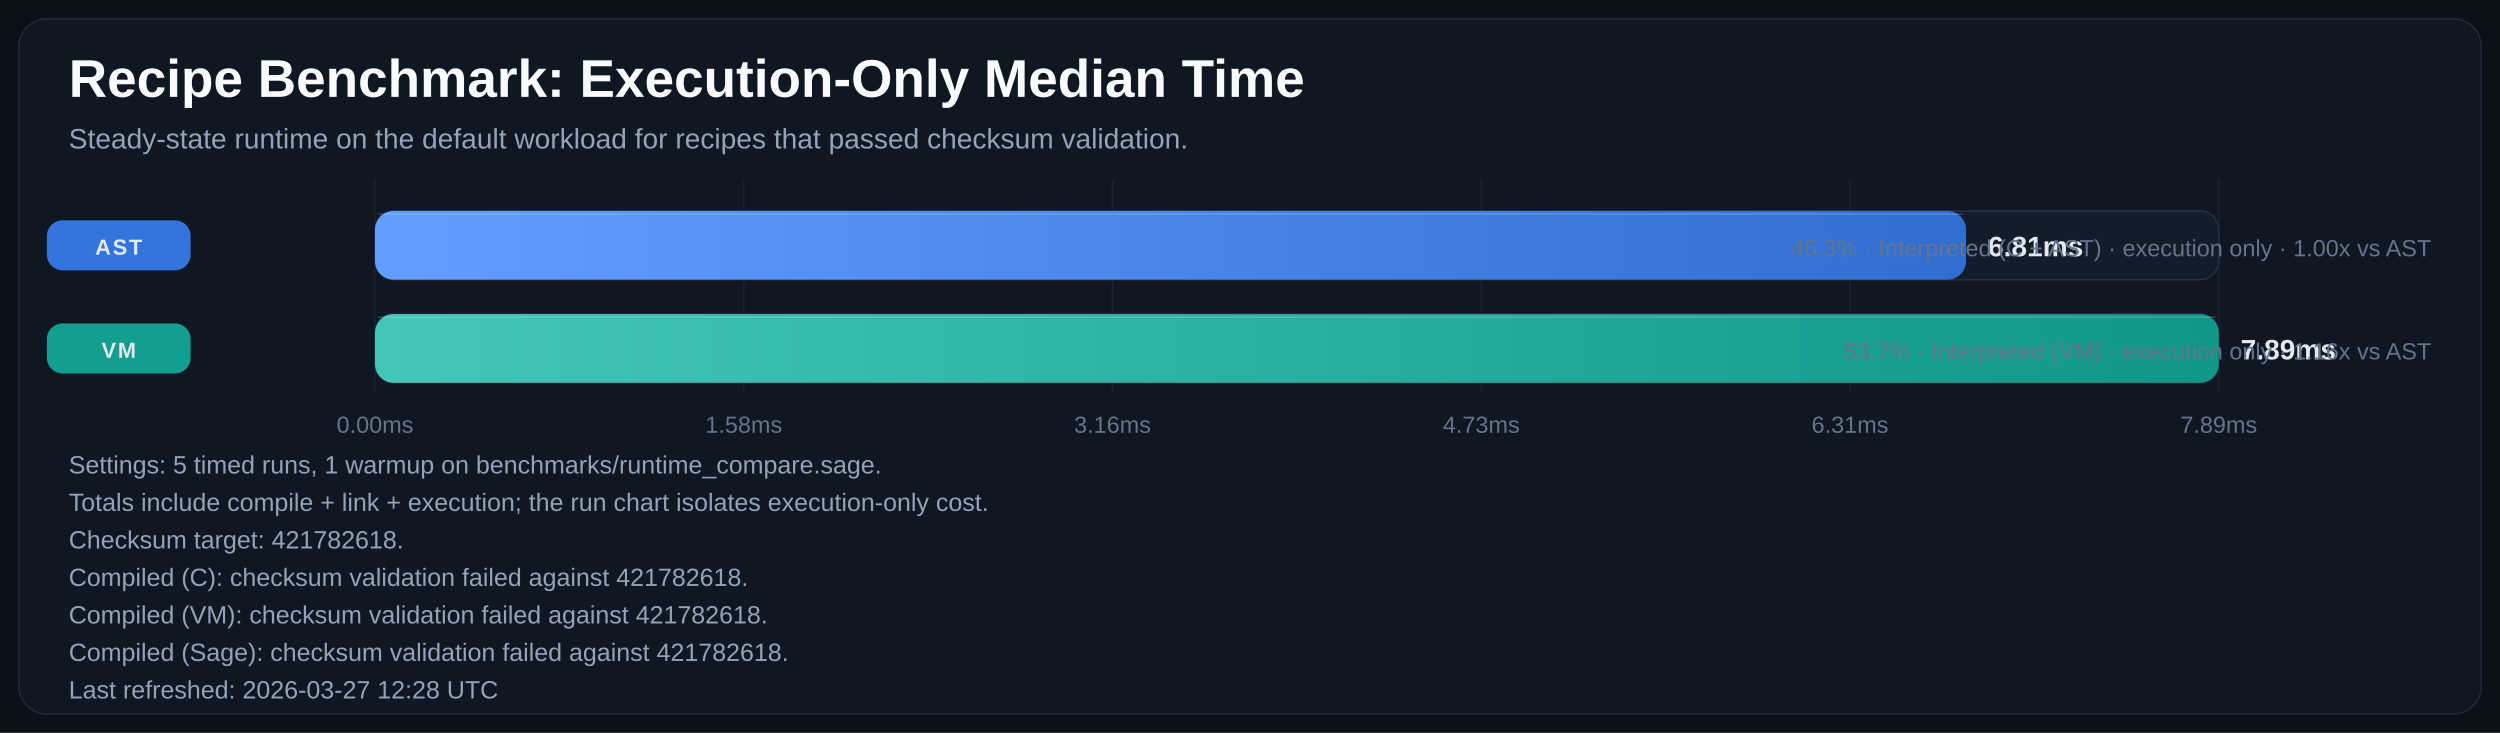
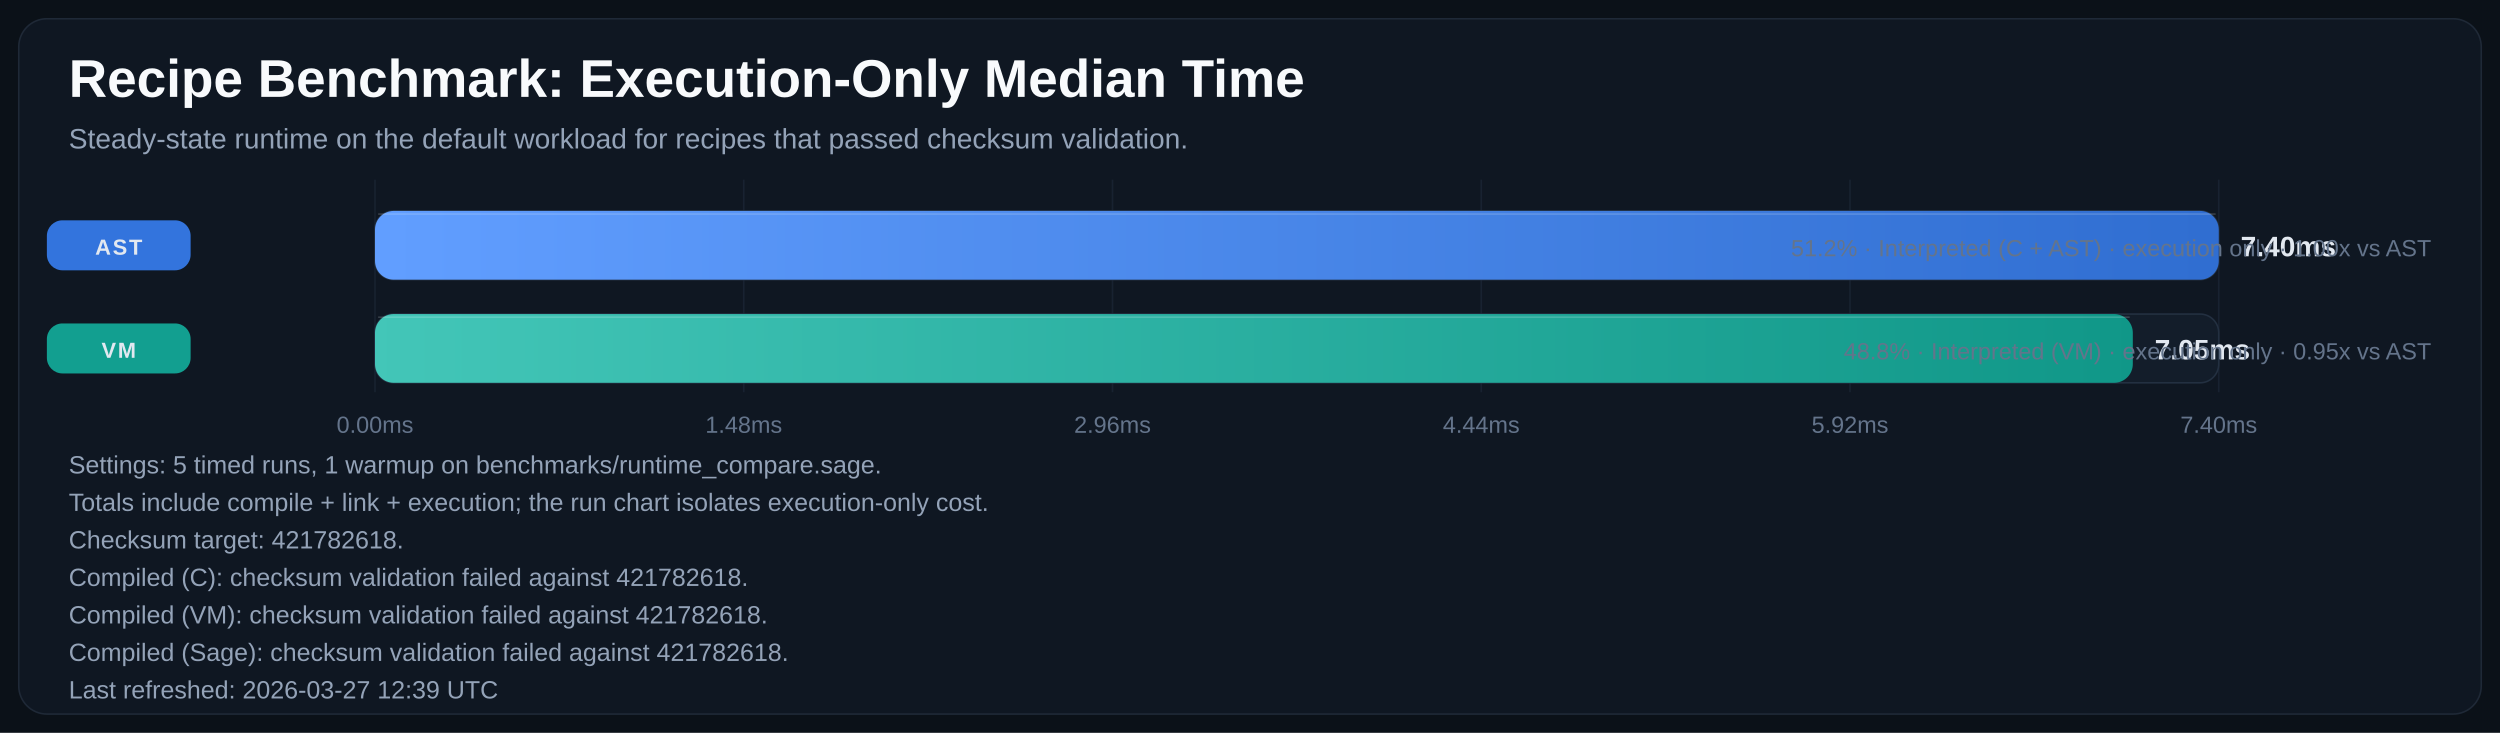
<svg xmlns="http://www.w3.org/2000/svg" width="1600" height="469" viewBox="0 0 1600 469" role="img" aria-labelledby="title desc">
  <defs>
    <linearGradient id="bar-gradient-0" x1="0%" y1="0%" x2="100%" y2="0%">
      <stop offset="0%" stop-color="#619EFF" />
      <stop offset="100%" stop-color="#306ED1" />
    </linearGradient>
    <linearGradient id="bar-gradient-1" x1="0%" y1="0%" x2="100%" y2="0%">
      <stop offset="0%" stop-color="#43C6B8" />
      <stop offset="100%" stop-color="#109788" />
    </linearGradient>
  </defs>
  <rect width="100%" height="100%" fill="#0B1118" />
  <rect x="12" y="12" width="1576" height="445" rx="18" fill="#0F1722" stroke="#1F2937" />
  <text x="44" y="62" fill="#F8FAFC" font-size="34" font-family="Segoe UI, Arial, sans-serif" font-weight="700">Recipe Benchmark: Execution-Only Median Time</text>
  <text x="44" y="95" fill="#94A3B8" font-size="18" font-family="Segoe UI, Arial, sans-serif">Steady-state runtime on the default workload for recipes that passed checksum validation.</text>
  <line x1="240.0" y1="115" x2="240.0" y2="251" stroke="#182231" stroke-width="1" />
  <text x="240.0" y="277" text-anchor="middle" fill="#64748B" font-size="15" font-family="Segoe UI, Arial, sans-serif">0.00ms</text>
  <line x1="476.0" y1="115" x2="476.0" y2="251" stroke="#182231" stroke-width="1" />
-   <text x="476.0" y="277" text-anchor="middle" fill="#64748B" font-size="15" font-family="Segoe UI, Arial, sans-serif">1.58ms</text>
+   <text x="476.0" y="277" text-anchor="middle" fill="#64748B" font-size="15" font-family="Segoe UI, Arial, sans-serif">1.48ms</text>
  <line x1="712.0" y1="115" x2="712.0" y2="251" stroke="#182231" stroke-width="1" />
-   <text x="712.0" y="277" text-anchor="middle" fill="#64748B" font-size="15" font-family="Segoe UI, Arial, sans-serif">3.16ms</text>
+   <text x="712.0" y="277" text-anchor="middle" fill="#64748B" font-size="15" font-family="Segoe UI, Arial, sans-serif">2.96ms</text>
  <line x1="948.0" y1="115" x2="948.0" y2="251" stroke="#182231" stroke-width="1" />
-   <text x="948.0" y="277" text-anchor="middle" fill="#64748B" font-size="15" font-family="Segoe UI, Arial, sans-serif">4.73ms</text>
+   <text x="948.0" y="277" text-anchor="middle" fill="#64748B" font-size="15" font-family="Segoe UI, Arial, sans-serif">4.44ms</text>
  <line x1="1184.0" y1="115" x2="1184.0" y2="251" stroke="#182231" stroke-width="1" />
-   <text x="1184.0" y="277" text-anchor="middle" fill="#64748B" font-size="15" font-family="Segoe UI, Arial, sans-serif">6.31ms</text>
+   <text x="1184.0" y="277" text-anchor="middle" fill="#64748B" font-size="15" font-family="Segoe UI, Arial, sans-serif">5.92ms</text>
  <line x1="1420.0" y1="115" x2="1420.0" y2="251" stroke="#182231" stroke-width="1" />
-   <text x="1420.0" y="277" text-anchor="middle" fill="#64748B" font-size="15" font-family="Segoe UI, Arial, sans-serif">7.89ms</text>
+   <text x="1420.0" y="277" text-anchor="middle" fill="#64748B" font-size="15" font-family="Segoe UI, Arial, sans-serif">7.40ms</text>
  <rect x="30" y="141.0" width="92" height="32" rx="10" fill="#3479E6" opacity="0.95" />
  <text x="76.0" y="163.0" text-anchor="middle" fill="#E2E8F0" font-size="14" font-family="Segoe UI, Arial, sans-serif" font-weight="700" letter-spacing="1.1">AST</text>
  <rect x="240" y="135" width="1180" height="44" rx="12" fill="#131D2A" stroke="#233041" />
-   <rect x="240" y="135" width="1018.3" height="44" rx="12" fill="url(#bar-gradient-0)" />
-   <line x1="242.0" y1="137.0" x2="1256.3" y2="137.0" stroke="#F8FAFC" stroke-opacity="0.18" />
-   <text x="1272.3" y="164.0" fill="#E2E8F0" font-size="18" font-family="Segoe UI, Arial, sans-serif" font-weight="700">6.81ms</text>
-   <text x="1556" y="164.0" text-anchor="end" fill="#64748B" font-size="15" font-family="Segoe UI, Arial, sans-serif">46.3% · Interpreted (C + AST) · execution only · 1.00x vs AST</text>
+   <rect x="240" y="135" width="1180.0" height="44" rx="12" fill="url(#bar-gradient-0)" />
+   <line x1="242.0" y1="137.0" x2="1418.0" y2="137.0" stroke="#F8FAFC" stroke-opacity="0.18" />
+   <text x="1434.0" y="164.0" fill="#E2E8F0" font-size="18" font-family="Segoe UI, Arial, sans-serif" font-weight="700">7.40ms</text>
+   <text x="1556" y="164.0" text-anchor="end" fill="#64748B" font-size="15" font-family="Segoe UI, Arial, sans-serif">51.2% · Interpreted (C + AST) · execution only · 1.00x vs AST</text>
  <rect x="30" y="207.0" width="92" height="32" rx="10" fill="#12A695" opacity="0.95" />
  <text x="76.0" y="229.0" text-anchor="middle" fill="#E2E8F0" font-size="14" font-family="Segoe UI, Arial, sans-serif" font-weight="700" letter-spacing="1.1">VM</text>
  <rect x="240" y="201" width="1180" height="44" rx="12" fill="#131D2A" stroke="#233041" />
-   <rect x="240" y="201" width="1180.0" height="44" rx="12" fill="url(#bar-gradient-1)" />
-   <line x1="242.0" y1="203.0" x2="1418.0" y2="203.0" stroke="#F8FAFC" stroke-opacity="0.18" />
-   <text x="1434.0" y="230.0" fill="#E2E8F0" font-size="18" font-family="Segoe UI, Arial, sans-serif" font-weight="700">7.89ms</text>
-   <text x="1556" y="230.0" text-anchor="end" fill="#64748B" font-size="15" font-family="Segoe UI, Arial, sans-serif">53.7% · Interpreted (VM) · execution only · 1.16x vs AST</text>
+   <rect x="240" y="201" width="1125.0" height="44" rx="12" fill="url(#bar-gradient-1)" />
+   <line x1="242.0" y1="203.0" x2="1363.0" y2="203.0" stroke="#F8FAFC" stroke-opacity="0.18" />
+   <text x="1379.0" y="230.0" fill="#E2E8F0" font-size="18" font-family="Segoe UI, Arial, sans-serif" font-weight="700">7.05ms</text>
+   <text x="1556" y="230.0" text-anchor="end" fill="#64748B" font-size="15" font-family="Segoe UI, Arial, sans-serif">48.8% · Interpreted (VM) · execution only · 0.95x vs AST</text>
  <text x="44" y="303" fill="#94A3B8" font-size="16" font-family="Segoe UI, Arial, sans-serif">Settings: 5 timed runs, 1 warmup on benchmarks/runtime_compare.sage.</text>
  <text x="44" y="327" fill="#94A3B8" font-size="16" font-family="Segoe UI, Arial, sans-serif">Totals include compile + link + execution; the run chart isolates execution-only cost.</text>
  <text x="44" y="351" fill="#94A3B8" font-size="16" font-family="Segoe UI, Arial, sans-serif">Checksum target: 421782618.</text>
  <text x="44" y="375" fill="#94A3B8" font-size="16" font-family="Segoe UI, Arial, sans-serif">Compiled (C): checksum validation failed against 421782618.</text>
  <text x="44" y="399" fill="#94A3B8" font-size="16" font-family="Segoe UI, Arial, sans-serif">Compiled (VM): checksum validation failed against 421782618.</text>
  <text x="44" y="423" fill="#94A3B8" font-size="16" font-family="Segoe UI, Arial, sans-serif">Compiled (Sage): checksum validation failed against 421782618.</text>
-   <text x="44" y="447" fill="#94A3B8" font-size="16" font-family="Segoe UI, Arial, sans-serif">Last refreshed: 2026-03-27 12:28 UTC</text>
+   <text x="44" y="447" fill="#94A3B8" font-size="16" font-family="Segoe UI, Arial, sans-serif">Last refreshed: 2026-03-27 12:39 UTC</text>
</svg>
